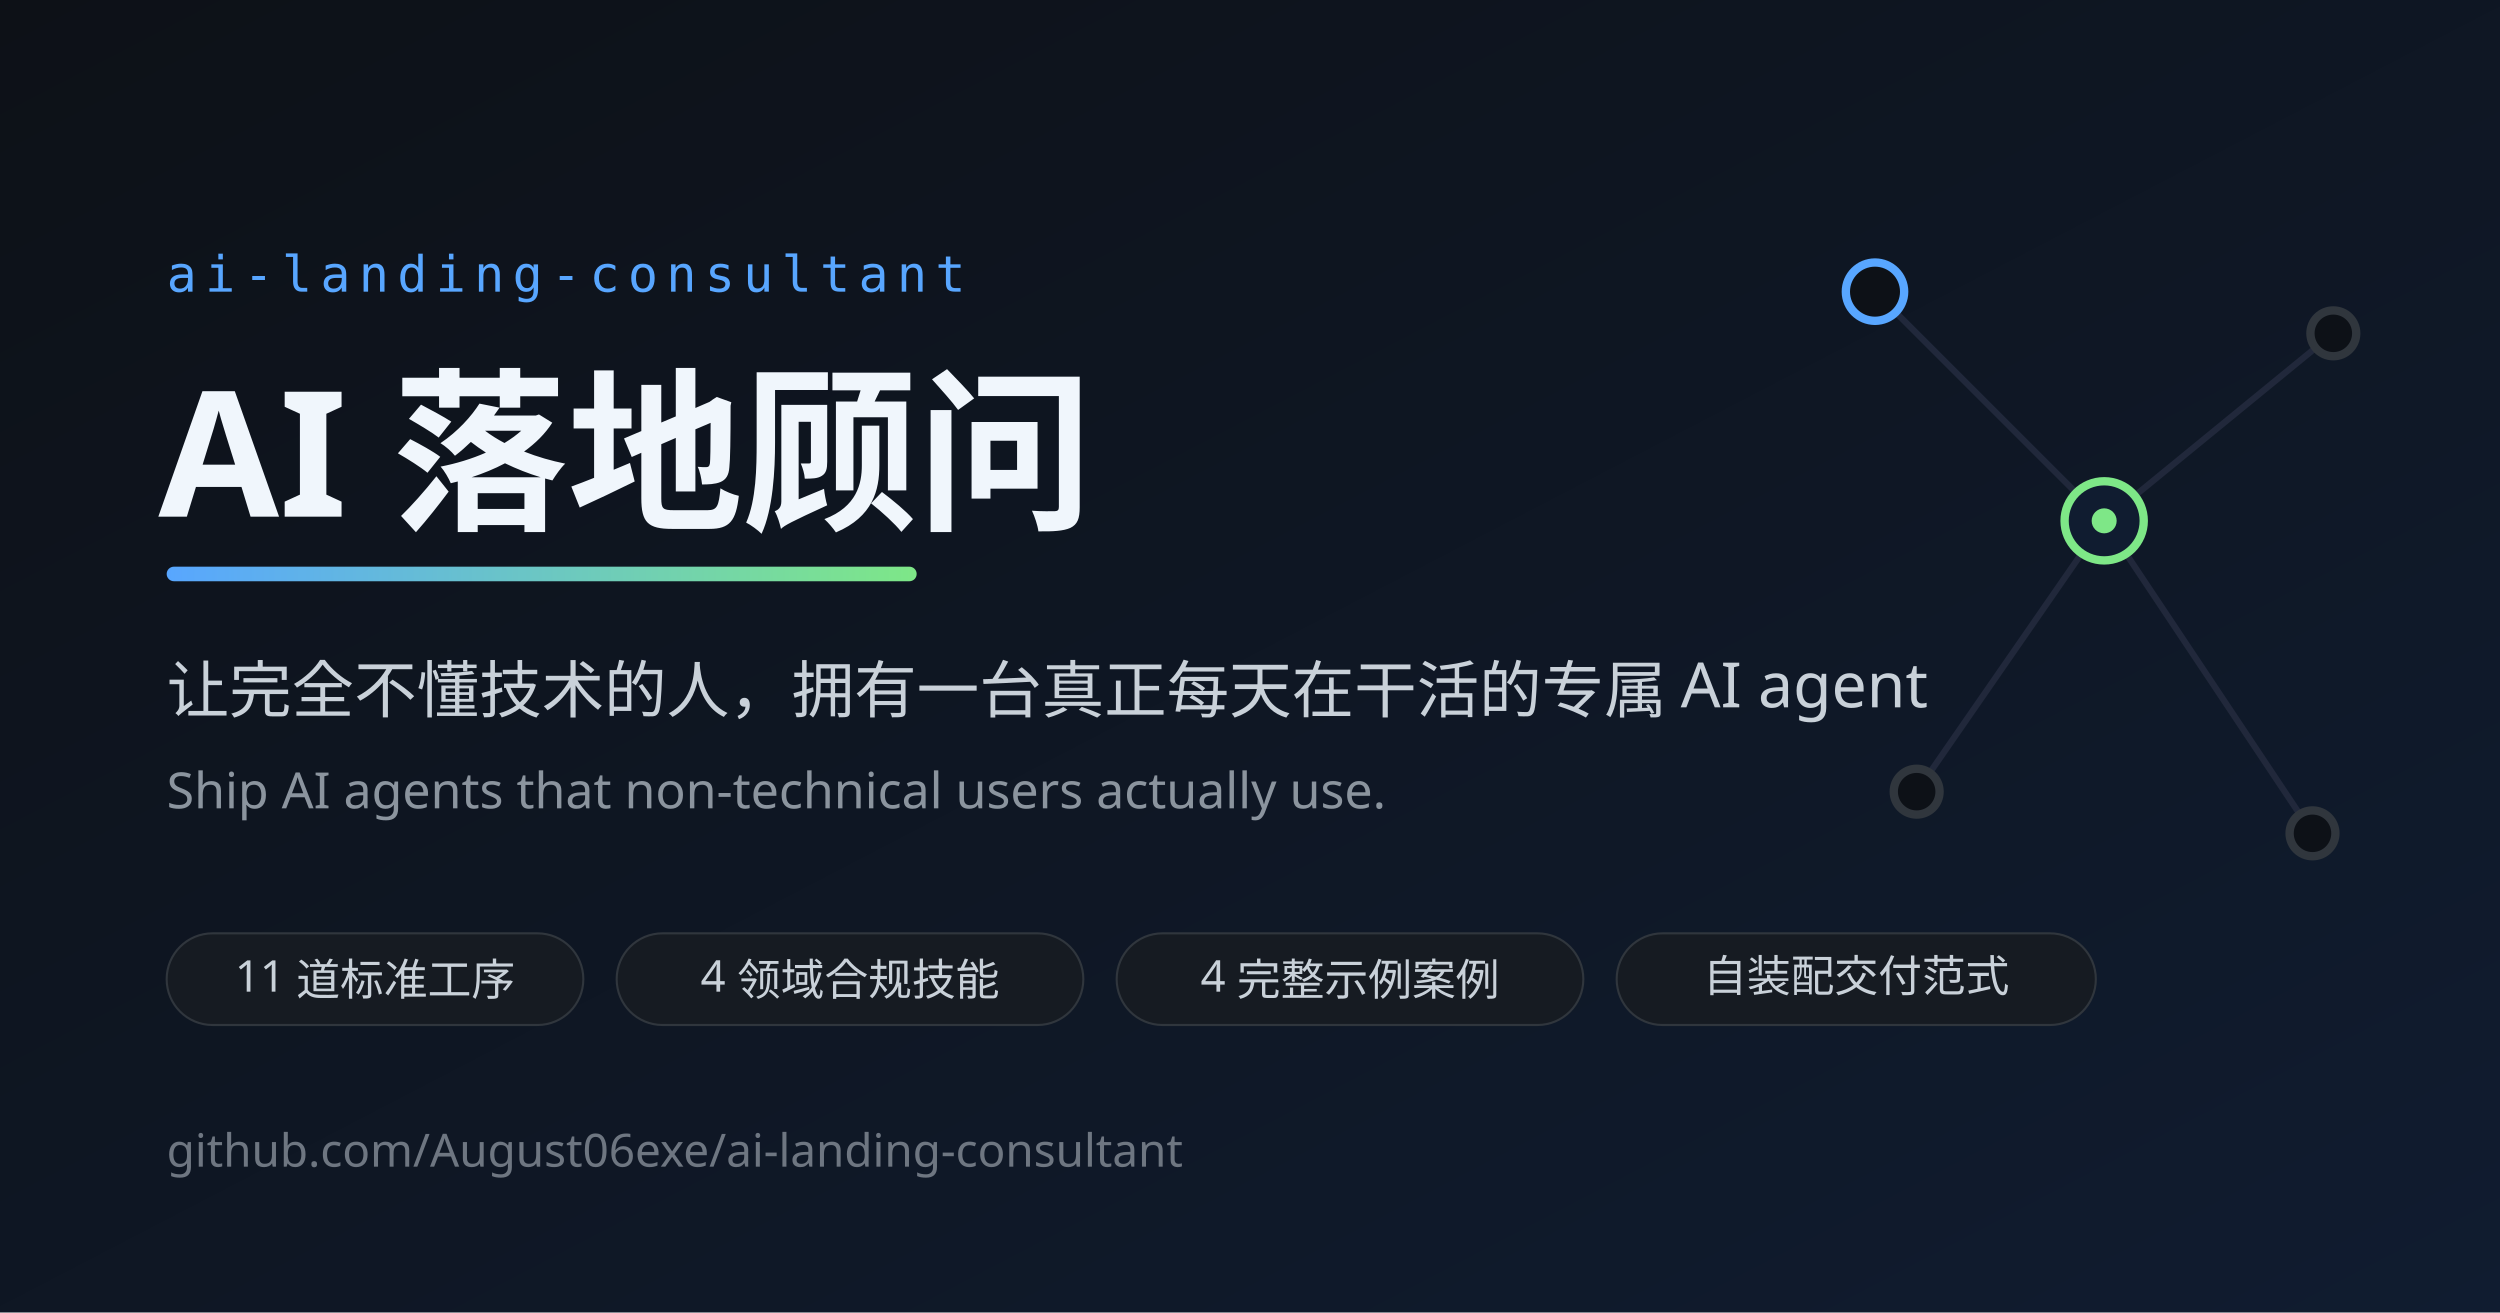
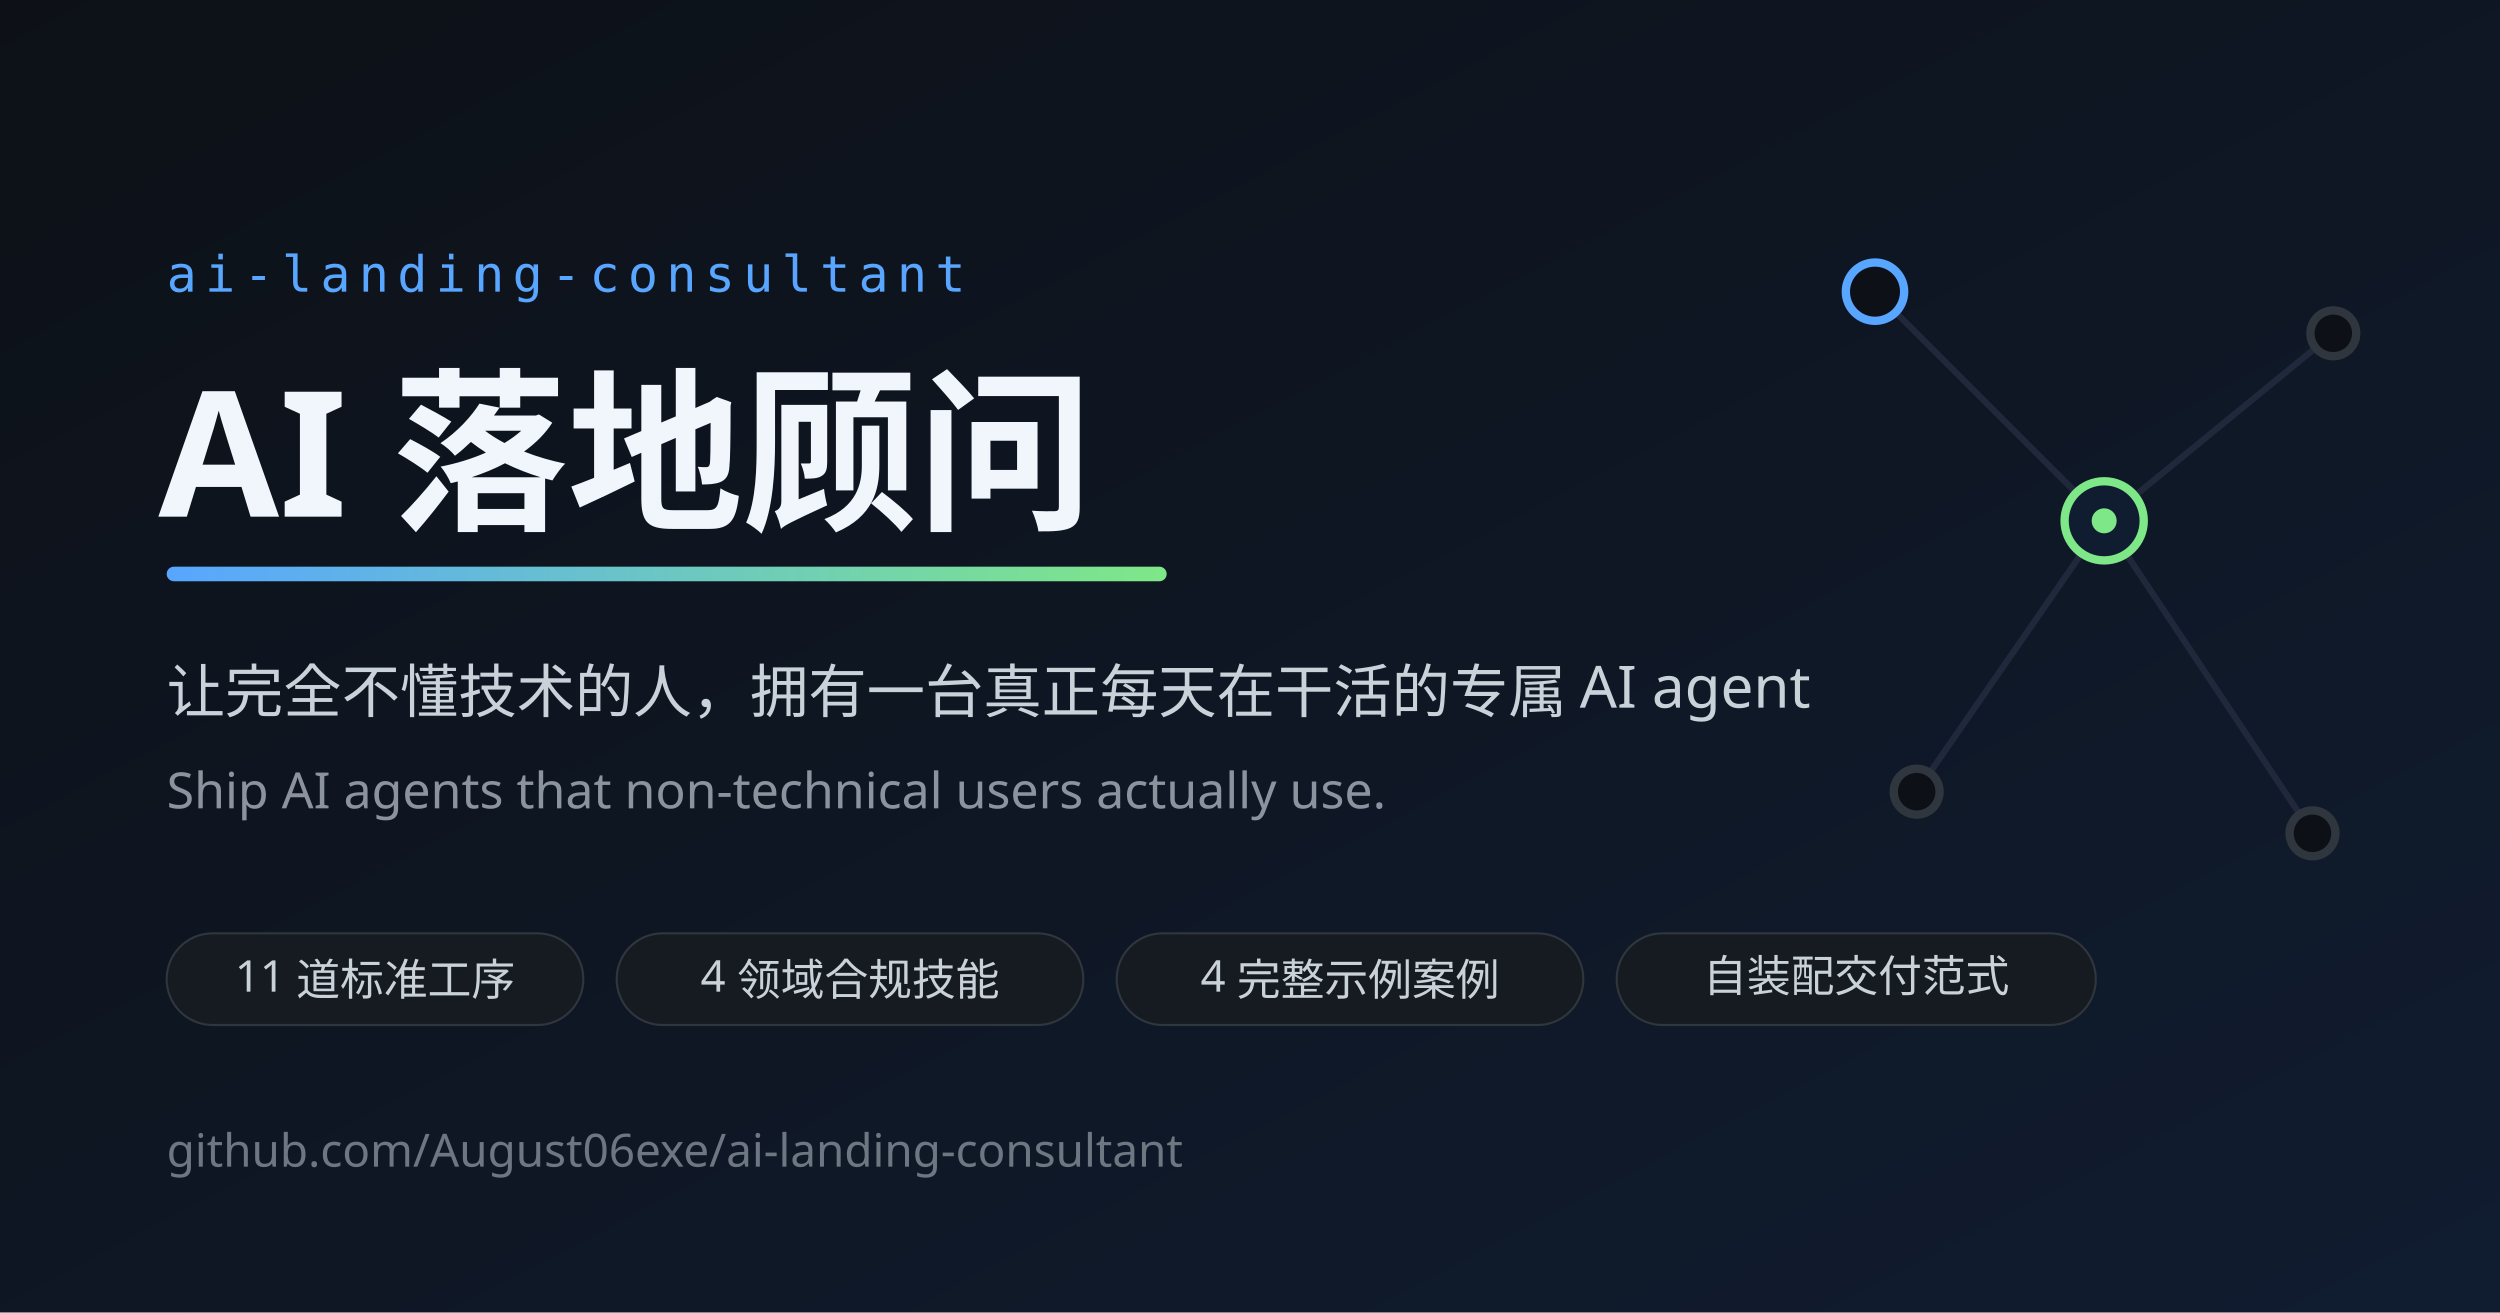
<svg xmlns="http://www.w3.org/2000/svg" width="1200" height="630" viewBox="0 0 1200 630" role="img" aria-label="AI 落地顾问 · ai-landing-consultant — social preview">
  <defs>
    <linearGradient id="bg" x1="0" y1="0" x2="1" y2="1">
      <stop offset="0" stop-color="#0d1117" />
      <stop offset="1" stop-color="#101c30" />
    </linearGradient>
    <linearGradient id="accent" x1="0" y1="0" x2="1" y2="0">
      <stop offset="0" stop-color="#58a6ff" />
      <stop offset="1" stop-color="#7ee787" />
    </linearGradient>
  </defs>
  <rect width="1200" height="630" fill="url(#bg)" />
  <g stroke="#21283b" stroke-width="3" fill="none">
    <line x1="900" y1="140" x2="1010" y2="250" />
    <line x1="1010" y1="250" x2="920" y2="380" />
    <line x1="1010" y1="250" x2="1120" y2="160" />
    <line x1="1010" y1="250" x2="1110" y2="400" />
  </g>
  <circle cx="900" cy="140" r="14" fill="#0d1117" stroke="#58a6ff" stroke-width="4" />
  <circle cx="1120" cy="160" r="11" fill="#0d1117" stroke="#30363d" stroke-width="4" />
  <circle cx="920" cy="380" r="11" fill="#0d1117" stroke="#30363d" stroke-width="4" />
  <circle cx="1110" cy="400" r="11" fill="#0d1117" stroke="#30363d" stroke-width="4" />
  <circle cx="1010" cy="250" r="19" fill="#101c30" stroke="#7ee787" stroke-width="4" />
  <circle cx="1010" cy="250" r="6" fill="#7ee787" />
  <text x="80" y="140" font-family="ui-monospace, Consolas, monospace" font-size="24" letter-spacing="4" fill="#58a6ff">ai-landing-consultant</text>
  <text x="76" y="248" font-family="'Segoe UI','PingFang SC','Microsoft YaHei',sans-serif" font-size="84" font-weight="700" fill="#f0f6fc">AI 落地顾问</text>
-   <rect x="80" y="272" width="360" height="7" rx="3.5" fill="url(#accent)" />
-   <text x="80" y="342" font-family="'Segoe UI','PingFang SC','Microsoft YaHei',sans-serif" font-size="30" fill="#c9d1d9">让完全不懂技术的人，拥有一台真正每天在干活的专属 AI agent</text>
+   <rect x="80" y="272" width="480" height="7" rx="3.5" fill="url(#accent)" />
+   <text x="80" y="342" font-family="'Segoe UI','PingFang SC','Microsoft YaHei',sans-serif" font-size="28" fill="#c9d1d9">让完全不懂技术的人，拥有一台真正每天在干活的专属 AI agent</text>
  <text x="80" y="388" font-family="'Segoe UI','PingFang SC','Microsoft YaHei',sans-serif" font-size="24" fill="#8b949e">Ship AI agents that non-technical users actually use.</text>
  <g font-family="'Segoe UI','PingFang SC','Microsoft YaHei',sans-serif" font-size="21">
    <rect x="80" y="448" width="200" height="44" rx="22" fill="#161b22" stroke="#30363d" />
    <text x="180" y="476" text-anchor="middle" fill="#c9d1d9">11 道标准工序</text>
    <rect x="296" y="448" width="224" height="44" rx="22" fill="#161b22" stroke="#30363d" />
    <text x="408" y="476" text-anchor="middle" fill="#c9d1d9">4 领域合规技能</text>
    <rect x="536" y="448" width="224" height="44" rx="22" fill="#161b22" stroke="#30363d" />
    <text x="648" y="476" text-anchor="middle" fill="#c9d1d9">4 完整示例案例</text>
    <rect x="776" y="448" width="230" height="44" rx="22" fill="#161b22" stroke="#30363d" />
    <text x="891" y="476" text-anchor="middle" fill="#c9d1d9">自装配交付范式</text>
  </g>
  <text x="80" y="560" font-family="'Segoe UI','PingFang SC','Microsoft YaHei',sans-serif" font-size="22" fill="#6e7681">github.com/August06exe/ai-landing-consultant</text>
</svg>
